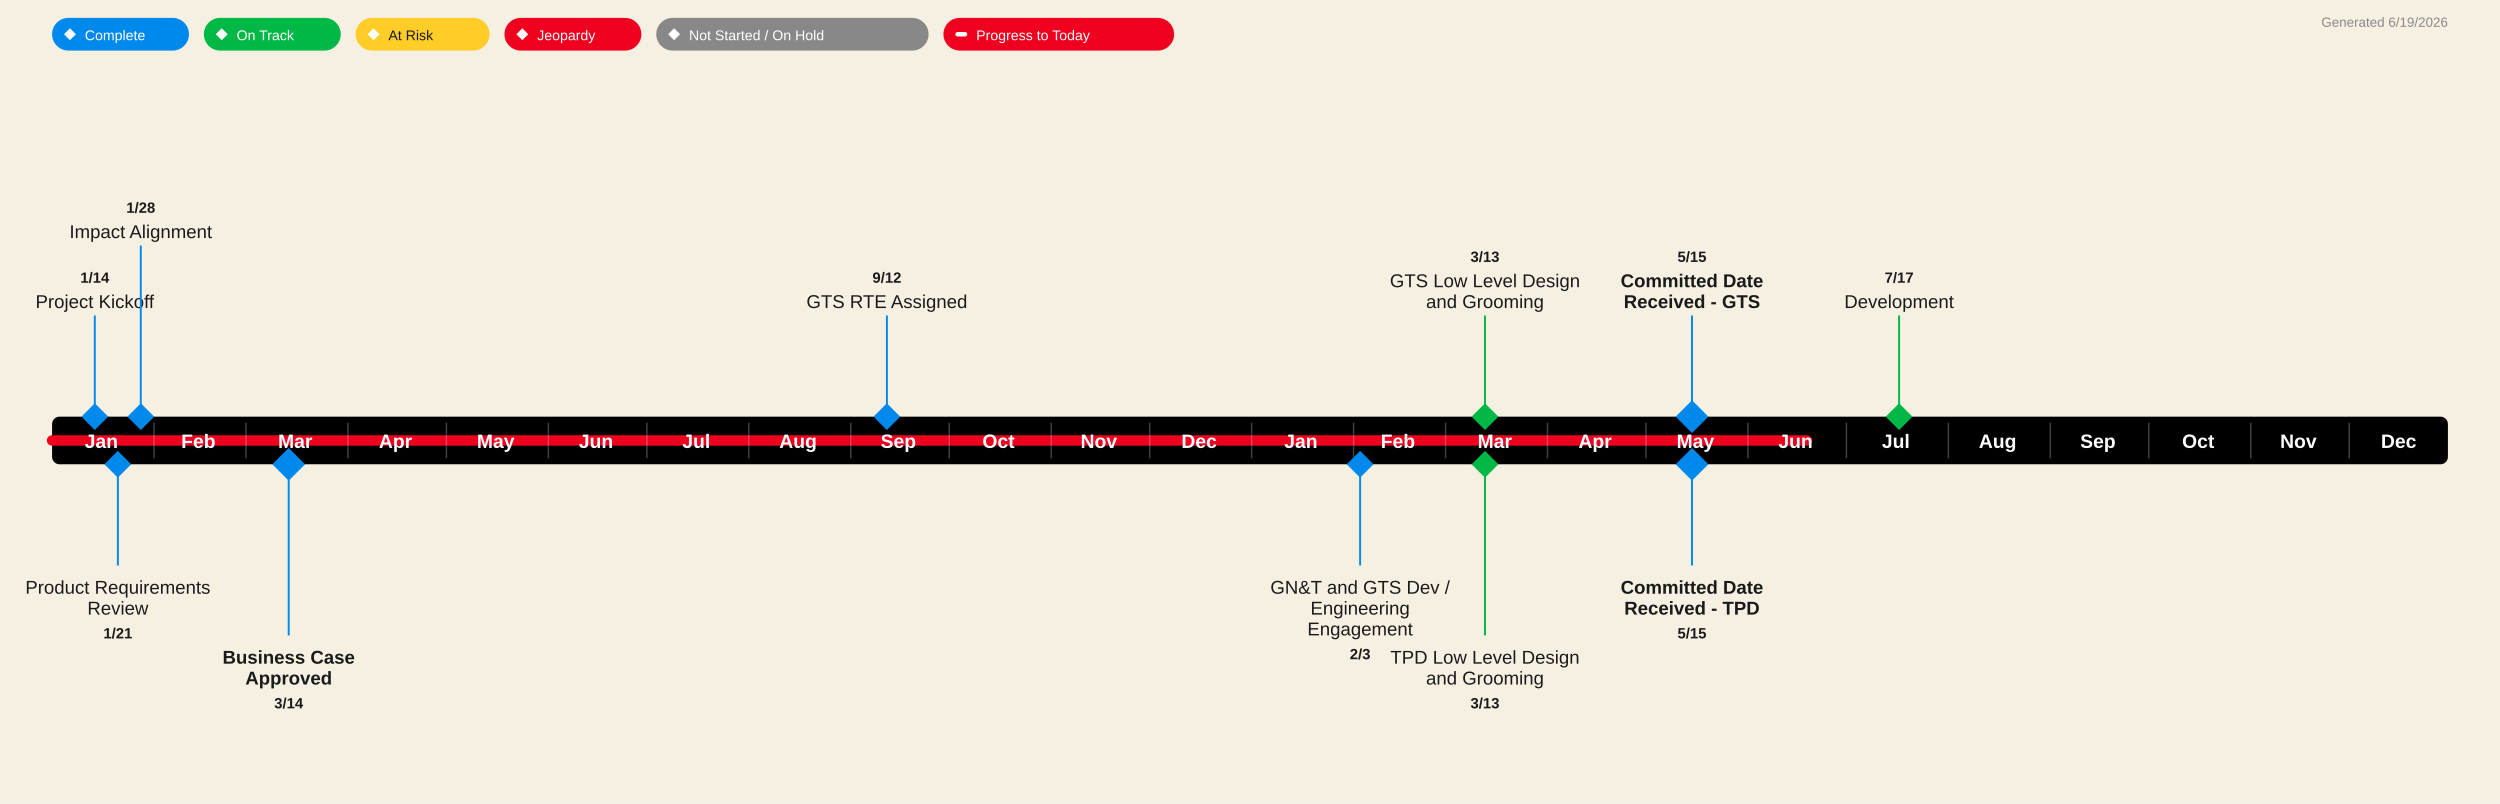
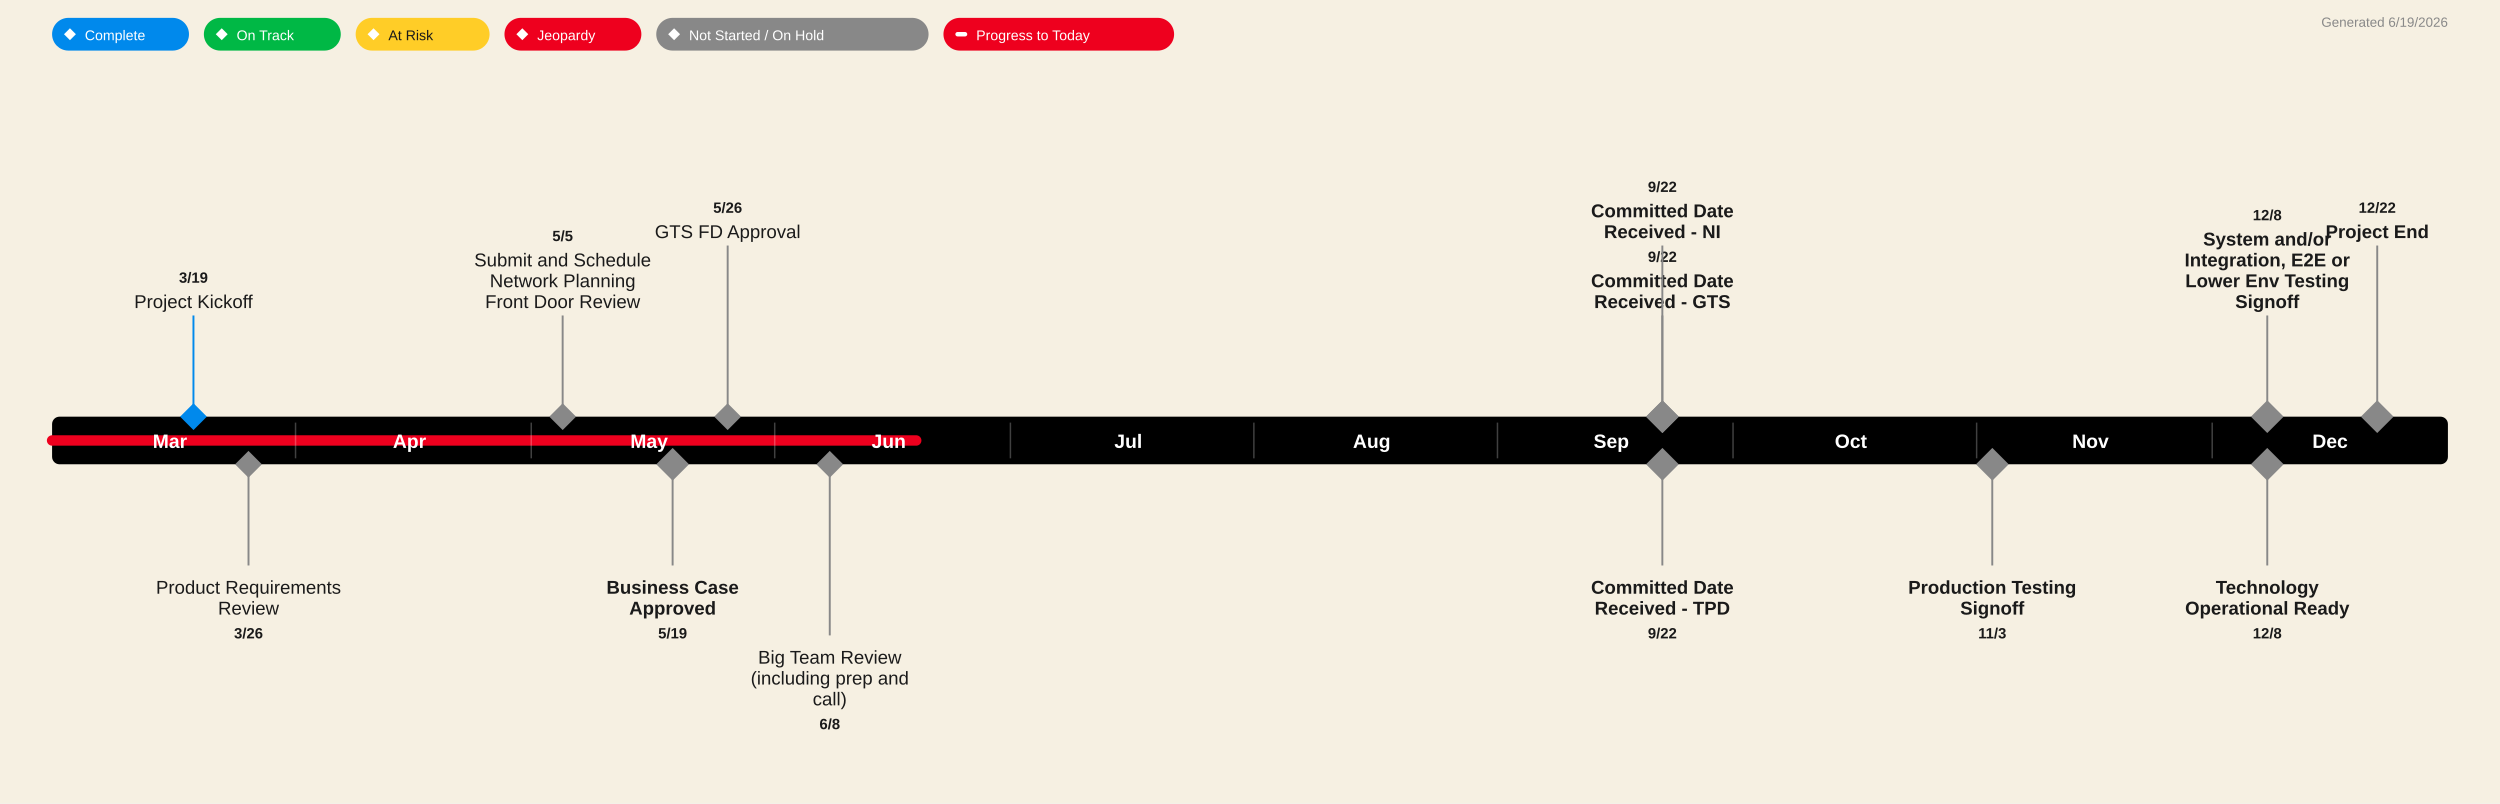
<svg xmlns="http://www.w3.org/2000/svg" width="1680" height="540" viewBox="0 0 1680 540">
  <rect width="1680" height="540" fill="#F6F0E2" />
  <text x="1645.0" y="18.0" text-anchor="end" font-size="9" font-weight="normal" fill="#888888" font-family="Calibri,Arial,sans-serif">Generated 6/19/2026</text>
  <rect x="35" y="280" width="1610" height="32" fill="#000000" rx="5" />
-   <line x1="35" y1="296.0" x2="1214.3" y2="296.0" stroke="#EE001E" stroke-width="7" stroke-linecap="round" />
-   <text x="68.1" y="301.0" text-anchor="middle" font-size="13" font-weight="bold" fill="#ffffff" font-family="Calibri,Arial,sans-serif">Jan</text>
-   <line x1="103.5" y1="284" x2="103.5" y2="308" stroke="rgba(255,255,255,0.25)" stroke-width="1" />
-   <text x="133.3" y="301.0" text-anchor="middle" font-size="13" font-weight="bold" fill="#ffffff" font-family="Calibri,Arial,sans-serif">Feb</text>
-   <line x1="165.3" y1="284" x2="165.3" y2="308" stroke="rgba(255,255,255,0.25)" stroke-width="1" />
-   <text x="198.4" y="301.0" text-anchor="middle" font-size="13" font-weight="bold" fill="#ffffff" font-family="Calibri,Arial,sans-serif">Mar</text>
-   <line x1="233.8" y1="284" x2="233.8" y2="308" stroke="rgba(255,255,255,0.25)" stroke-width="1" />
-   <text x="265.8" y="301.0" text-anchor="middle" font-size="13" font-weight="bold" fill="#ffffff" font-family="Calibri,Arial,sans-serif">Apr</text>
-   <line x1="300.0" y1="284" x2="300.0" y2="308" stroke="rgba(255,255,255,0.25)" stroke-width="1" />
-   <text x="333.1" y="301.0" text-anchor="middle" font-size="13" font-weight="bold" fill="#ffffff" font-family="Calibri,Arial,sans-serif">May</text>
-   <line x1="368.5" y1="284" x2="368.5" y2="308" stroke="rgba(255,255,255,0.25)" stroke-width="1" />
-   <text x="400.5" y="301.0" text-anchor="middle" font-size="13" font-weight="bold" fill="#ffffff" font-family="Calibri,Arial,sans-serif">Jun</text>
-   <line x1="434.7" y1="284" x2="434.7" y2="308" stroke="rgba(255,255,255,0.25)" stroke-width="1" />
-   <text x="467.9" y="301.0" text-anchor="middle" font-size="13" font-weight="bold" fill="#ffffff" font-family="Calibri,Arial,sans-serif">Jul</text>
-   <line x1="503.2" y1="284" x2="503.2" y2="308" stroke="rgba(255,255,255,0.25)" stroke-width="1" />
-   <text x="536.3" y="301.0" text-anchor="middle" font-size="13" font-weight="bold" fill="#ffffff" font-family="Calibri,Arial,sans-serif">Aug</text>
-   <line x1="571.7" y1="284" x2="571.7" y2="308" stroke="rgba(255,255,255,0.25)" stroke-width="1" />
-   <text x="603.7" y="301.0" text-anchor="middle" font-size="13" font-weight="bold" fill="#ffffff" font-family="Calibri,Arial,sans-serif">Sep</text>
-   <line x1="637.9" y1="284" x2="637.9" y2="308" stroke="rgba(255,255,255,0.25)" stroke-width="1" />
-   <text x="671.0" y="301.0" text-anchor="middle" font-size="13" font-weight="bold" fill="#ffffff" font-family="Calibri,Arial,sans-serif">Oct</text>
-   <line x1="706.4" y1="284" x2="706.4" y2="308" stroke="rgba(255,255,255,0.25)" stroke-width="1" />
-   <text x="738.4" y="301.0" text-anchor="middle" font-size="13" font-weight="bold" fill="#ffffff" font-family="Calibri,Arial,sans-serif">Nov</text>
-   <line x1="772.6" y1="284" x2="772.6" y2="308" stroke="rgba(255,255,255,0.25)" stroke-width="1" />
-   <text x="805.8" y="301.0" text-anchor="middle" font-size="13" font-weight="bold" fill="#ffffff" font-family="Calibri,Arial,sans-serif">Dec</text>
-   <line x1="841.1" y1="284" x2="841.1" y2="308" stroke="rgba(255,255,255,0.25)" stroke-width="1" />
-   <text x="874.2" y="301.0" text-anchor="middle" font-size="13" font-weight="bold" fill="#ffffff" font-family="Calibri,Arial,sans-serif">Jan</text>
-   <line x1="909.6" y1="284" x2="909.6" y2="308" stroke="rgba(255,255,255,0.25)" stroke-width="1" />
-   <text x="939.4" y="301.0" text-anchor="middle" font-size="13" font-weight="bold" fill="#ffffff" font-family="Calibri,Arial,sans-serif">Feb</text>
-   <line x1="971.4" y1="284" x2="971.4" y2="308" stroke="rgba(255,255,255,0.25)" stroke-width="1" />
-   <text x="1004.5" y="301.0" text-anchor="middle" font-size="13" font-weight="bold" fill="#ffffff" font-family="Calibri,Arial,sans-serif">Mar</text>
-   <line x1="1039.9" y1="284" x2="1039.9" y2="308" stroke="rgba(255,255,255,0.25)" stroke-width="1" />
-   <text x="1071.9" y="301.0" text-anchor="middle" font-size="13" font-weight="bold" fill="#ffffff" font-family="Calibri,Arial,sans-serif">Apr</text>
-   <line x1="1106.1" y1="284" x2="1106.1" y2="308" stroke="rgba(255,255,255,0.25)" stroke-width="1" />
-   <text x="1139.3" y="301.0" text-anchor="middle" font-size="13" font-weight="bold" fill="#ffffff" font-family="Calibri,Arial,sans-serif">May</text>
-   <line x1="1174.6" y1="284" x2="1174.6" y2="308" stroke="rgba(255,255,255,0.25)" stroke-width="1" />
-   <text x="1206.6" y="301.0" text-anchor="middle" font-size="13" font-weight="bold" fill="#ffffff" font-family="Calibri,Arial,sans-serif">Jun</text>
-   <line x1="1240.8" y1="284" x2="1240.8" y2="308" stroke="rgba(255,255,255,0.25)" stroke-width="1" />
-   <text x="1274.0" y="301.0" text-anchor="middle" font-size="13" font-weight="bold" fill="#ffffff" font-family="Calibri,Arial,sans-serif">Jul</text>
-   <line x1="1309.3" y1="284" x2="1309.3" y2="308" stroke="rgba(255,255,255,0.25)" stroke-width="1" />
-   <text x="1342.4" y="301.0" text-anchor="middle" font-size="13" font-weight="bold" fill="#ffffff" font-family="Calibri,Arial,sans-serif">Aug</text>
-   <line x1="1377.8" y1="284" x2="1377.8" y2="308" stroke="rgba(255,255,255,0.25)" stroke-width="1" />
-   <text x="1409.8" y="301.0" text-anchor="middle" font-size="13" font-weight="bold" fill="#ffffff" font-family="Calibri,Arial,sans-serif">Sep</text>
-   <line x1="1444.0" y1="284" x2="1444.0" y2="308" stroke="rgba(255,255,255,0.25)" stroke-width="1" />
-   <text x="1477.2" y="301.0" text-anchor="middle" font-size="13" font-weight="bold" fill="#ffffff" font-family="Calibri,Arial,sans-serif">Oct</text>
-   <line x1="1512.5" y1="284" x2="1512.5" y2="308" stroke="rgba(255,255,255,0.25)" stroke-width="1" />
-   <text x="1544.5" y="301.0" text-anchor="middle" font-size="13" font-weight="bold" fill="#ffffff" font-family="Calibri,Arial,sans-serif">Nov</text>
-   <line x1="1578.7" y1="284" x2="1578.7" y2="308" stroke="rgba(255,255,255,0.25)" stroke-width="1" />
-   <text x="1611.9" y="301.0" text-anchor="middle" font-size="13" font-weight="bold" fill="#ffffff" font-family="Calibri,Arial,sans-serif">Dec</text>
-   <line x1="63.7" y1="280" x2="63.7" y2="212" stroke="#0089EC" stroke-width="1.3" />
-   <polygon points="63.711,271 72.711,280 63.711,289 54.711,280" fill="#0089EC" />
-   <text x="63.7" y="207.0" text-anchor="middle" font-size="12.5" font-weight="normal" fill="#1a1a1a" font-family="Calibri,Arial,sans-serif">Project Kickoff</text>
-   <text x="63.7" y="190.0" text-anchor="middle" font-size="10" font-weight="bold" fill="#1a1a1a" font-family="Calibri,Arial,sans-serif">1/14</text>
-   <line x1="79.2" y1="312" x2="79.2" y2="380" stroke="#0089EC" stroke-width="1.3" />
-   <polygon points="79.17,303 88.17,312 79.17,321 70.17,312" fill="#0089EC" />
-   <text x="79.2" y="399.0" text-anchor="middle" font-size="12.5" font-weight="normal" fill="#1a1a1a" font-family="Calibri,Arial,sans-serif">Product Requirements</text>
-   <text x="79.2" y="413.0" text-anchor="middle" font-size="12.5" font-weight="normal" fill="#1a1a1a" font-family="Calibri,Arial,sans-serif">Review</text>
-   <text x="79.2" y="429.0" text-anchor="middle" font-size="10" font-weight="bold" fill="#1a1a1a" font-family="Calibri,Arial,sans-serif">1/21</text>
-   <line x1="94.6" y1="280" x2="94.6" y2="165" stroke="#0089EC" stroke-width="1.3" />
-   <polygon points="94.63,271 103.63,280 94.63,289 85.63,280" fill="#0089EC" />
-   <text x="94.6" y="160.0" text-anchor="middle" font-size="12.5" font-weight="normal" fill="#1a1a1a" font-family="Calibri,Arial,sans-serif">Impact Alignment</text>
-   <text x="94.6" y="143.0" text-anchor="middle" font-size="10" font-weight="bold" fill="#1a1a1a" font-family="Calibri,Arial,sans-serif">1/28</text>
-   <line x1="194.0" y1="312" x2="194.0" y2="427" stroke="#0089EC" stroke-width="1.3" />
-   <polygon points="194.012,301 205.012,312 194.012,323 183.012,312" fill="#0089EC" />
-   <text x="194.0" y="446.0" text-anchor="middle" font-size="12.5" font-weight="bold" fill="#1a1a1a" font-family="Calibri,Arial,sans-serif">Business Case</text>
-   <text x="194.0" y="460.0" text-anchor="middle" font-size="12.5" font-weight="bold" fill="#1a1a1a" font-family="Calibri,Arial,sans-serif">Approved</text>
-   <text x="194.0" y="476.0" text-anchor="middle" font-size="10" font-weight="bold" fill="#1a1a1a" font-family="Calibri,Arial,sans-serif">3/14</text>
-   <line x1="596.0" y1="280" x2="596.0" y2="212" stroke="#0089EC" stroke-width="1.3" />
-   <polygon points="595.96,271 604.96,280 595.96,289 586.96,280" fill="#0089EC" />
-   <text x="596.0" y="207.0" text-anchor="middle" font-size="12.5" font-weight="normal" fill="#1a1a1a" font-family="Calibri,Arial,sans-serif">GTS RTE Assigned</text>
-   <text x="596.0" y="190.0" text-anchor="middle" font-size="10" font-weight="bold" fill="#1a1a1a" font-family="Calibri,Arial,sans-serif">9/12</text>
-   <line x1="914.0" y1="312" x2="914.0" y2="380" stroke="#0089EC" stroke-width="1.3" />
-   <polygon points="913.985,303 922.985,312 913.985,321 904.985,312" fill="#0089EC" />
-   <text x="914.0" y="399.0" text-anchor="middle" font-size="12.5" font-weight="normal" fill="#1a1a1a" font-family="Calibri,Arial,sans-serif">GN&amp;T and GTS Dev /</text>
-   <text x="914.0" y="413.0" text-anchor="middle" font-size="12.5" font-weight="normal" fill="#1a1a1a" font-family="Calibri,Arial,sans-serif">Engineering</text>
-   <text x="914.0" y="427.0" text-anchor="middle" font-size="12.5" font-weight="normal" fill="#1a1a1a" font-family="Calibri,Arial,sans-serif">Engagement</text>
-   <text x="914.0" y="443.0" text-anchor="middle" font-size="10" font-weight="bold" fill="#1a1a1a" font-family="Calibri,Arial,sans-serif">2/3</text>
-   <line x1="997.9" y1="280" x2="997.9" y2="212" stroke="#00B845" stroke-width="1.3" />
-   <polygon points="997.908,271 1006.908,280 997.908,289 988.908,280" fill="#00B845" />
-   <text x="997.9" y="193.0" text-anchor="middle" font-size="12.5" font-weight="normal" fill="#1a1a1a" font-family="Calibri,Arial,sans-serif">GTS Low Level Design</text>
-   <text x="997.9" y="207.0" text-anchor="middle" font-size="12.5" font-weight="normal" fill="#1a1a1a" font-family="Calibri,Arial,sans-serif">and Grooming</text>
-   <text x="997.9" y="176.0" text-anchor="middle" font-size="10" font-weight="bold" fill="#1a1a1a" font-family="Calibri,Arial,sans-serif">3/13</text>
-   <line x1="997.9" y1="312" x2="997.9" y2="427" stroke="#00B845" stroke-width="1.3" />
-   <polygon points="997.908,303 1006.908,312 997.908,321 988.908,312" fill="#00B845" />
-   <text x="997.9" y="446.0" text-anchor="middle" font-size="12.5" font-weight="normal" fill="#1a1a1a" font-family="Calibri,Arial,sans-serif">TPD Low Level Design</text>
-   <text x="997.9" y="460.0" text-anchor="middle" font-size="12.5" font-weight="normal" fill="#1a1a1a" font-family="Calibri,Arial,sans-serif">and Grooming</text>
-   <text x="997.9" y="476.0" text-anchor="middle" font-size="10" font-weight="bold" fill="#1a1a1a" font-family="Calibri,Arial,sans-serif">3/13</text>
-   <line x1="1137.0" y1="280" x2="1137.0" y2="212" stroke="#0089EC" stroke-width="1.3" />
-   <polygon points="1137.044,269 1148.044,280 1137.044,291 1126.044,280" fill="#0089EC" />
-   <text x="1137.0" y="193.0" text-anchor="middle" font-size="12.5" font-weight="bold" fill="#1a1a1a" font-family="Calibri,Arial,sans-serif">Committed Date</text>
-   <text x="1137.0" y="207.0" text-anchor="middle" font-size="12.5" font-weight="bold" fill="#1a1a1a" font-family="Calibri,Arial,sans-serif">Received - GTS</text>
-   <text x="1137.0" y="176.0" text-anchor="middle" font-size="10" font-weight="bold" fill="#1a1a1a" font-family="Calibri,Arial,sans-serif">5/15</text>
-   <line x1="1137.0" y1="312" x2="1137.0" y2="380" stroke="#0089EC" stroke-width="1.3" />
-   <polygon points="1137.044,301 1148.044,312 1137.044,323 1126.044,312" fill="#0089EC" />
-   <text x="1137.0" y="399.0" text-anchor="middle" font-size="12.5" font-weight="bold" fill="#1a1a1a" font-family="Calibri,Arial,sans-serif">Committed Date</text>
-   <text x="1137.0" y="413.0" text-anchor="middle" font-size="12.5" font-weight="bold" fill="#1a1a1a" font-family="Calibri,Arial,sans-serif">Received - TPD</text>
-   <text x="1137.0" y="429.0" text-anchor="middle" font-size="10" font-weight="bold" fill="#1a1a1a" font-family="Calibri,Arial,sans-serif">5/15</text>
-   <line x1="1276.2" y1="280" x2="1276.2" y2="212" stroke="#00B845" stroke-width="1.3" />
-   <polygon points="1276.18,271 1285.18,280 1276.18,289 1267.18,280" fill="#00B845" />
-   <text x="1276.2" y="207.0" text-anchor="middle" font-size="12.5" font-weight="normal" fill="#1a1a1a" font-family="Calibri,Arial,sans-serif">Development</text>
-   <text x="1276.2" y="190.0" text-anchor="middle" font-size="10" font-weight="bold" fill="#1a1a1a" font-family="Calibri,Arial,sans-serif">7/17</text>
+   <line x1="35" y1="296.0" x2="615.7" y2="296.0" stroke="#EE001E" stroke-width="7" stroke-linecap="round" />
+   <text x="114.2" y="301.0" text-anchor="middle" font-size="13" font-weight="bold" fill="#ffffff" font-family="Calibri,Arial,sans-serif">Mar</text>
+   <line x1="198.6" y1="284" x2="198.6" y2="308" stroke="rgba(255,255,255,0.25)" stroke-width="1" />
+   <text x="275.2" y="301.0" text-anchor="middle" font-size="13" font-weight="bold" fill="#ffffff" font-family="Calibri,Arial,sans-serif">Apr</text>
+   <line x1="357.0" y1="284" x2="357.0" y2="308" stroke="rgba(255,255,255,0.25)" stroke-width="1" />
+   <text x="436.2" y="301.0" text-anchor="middle" font-size="13" font-weight="bold" fill="#ffffff" font-family="Calibri,Arial,sans-serif">May</text>
+   <line x1="520.6" y1="284" x2="520.6" y2="308" stroke="rgba(255,255,255,0.25)" stroke-width="1" />
+   <text x="597.2" y="301.0" text-anchor="middle" font-size="13" font-weight="bold" fill="#ffffff" font-family="Calibri,Arial,sans-serif">Jun</text>
+   <line x1="679.0" y1="284" x2="679.0" y2="308" stroke="rgba(255,255,255,0.25)" stroke-width="1" />
+   <text x="758.2" y="301.0" text-anchor="middle" font-size="13" font-weight="bold" fill="#ffffff" font-family="Calibri,Arial,sans-serif">Jul</text>
+   <line x1="842.6" y1="284" x2="842.6" y2="308" stroke="rgba(255,255,255,0.25)" stroke-width="1" />
+   <text x="921.8" y="301.0" text-anchor="middle" font-size="13" font-weight="bold" fill="#ffffff" font-family="Calibri,Arial,sans-serif">Aug</text>
+   <line x1="1006.3" y1="284" x2="1006.3" y2="308" stroke="rgba(255,255,255,0.25)" stroke-width="1" />
+   <text x="1082.8" y="301.0" text-anchor="middle" font-size="13" font-weight="bold" fill="#ffffff" font-family="Calibri,Arial,sans-serif">Sep</text>
+   <line x1="1164.6" y1="284" x2="1164.6" y2="308" stroke="rgba(255,255,255,0.25)" stroke-width="1" />
+   <text x="1243.8" y="301.0" text-anchor="middle" font-size="13" font-weight="bold" fill="#ffffff" font-family="Calibri,Arial,sans-serif">Oct</text>
+   <line x1="1328.3" y1="284" x2="1328.3" y2="308" stroke="rgba(255,255,255,0.25)" stroke-width="1" />
+   <text x="1404.8" y="301.0" text-anchor="middle" font-size="13" font-weight="bold" fill="#ffffff" font-family="Calibri,Arial,sans-serif">Nov</text>
+   <line x1="1486.6" y1="284" x2="1486.6" y2="308" stroke="rgba(255,255,255,0.25)" stroke-width="1" />
+   <text x="1565.8" y="301.0" text-anchor="middle" font-size="13" font-weight="bold" fill="#ffffff" font-family="Calibri,Arial,sans-serif">Dec</text>
+   <line x1="130.0" y1="280" x2="130.0" y2="212" stroke="#0089EC" stroke-width="1.3" />
+   <polygon points="130.016,271 139.016,280 130.016,289 121.016,280" fill="#0089EC" />
+   <text x="130.0" y="207.0" text-anchor="middle" font-size="12.5" font-weight="normal" fill="#1a1a1a" font-family="Calibri,Arial,sans-serif">Project Kickoff</text>
+   <text x="130.0" y="190.0" text-anchor="middle" font-size="10" font-weight="bold" fill="#1a1a1a" font-family="Calibri,Arial,sans-serif">3/19</text>
+   <line x1="167.0" y1="312" x2="167.0" y2="380" stroke="#888888" stroke-width="1.3" />
+   <polygon points="166.967,303 175.967,312 166.967,321 157.967,312" fill="#888888" />
+   <text x="167.0" y="399.0" text-anchor="middle" font-size="12.5" font-weight="normal" fill="#1a1a1a" font-family="Calibri,Arial,sans-serif">Product Requirements</text>
+   <text x="167.0" y="413.0" text-anchor="middle" font-size="12.5" font-weight="normal" fill="#1a1a1a" font-family="Calibri,Arial,sans-serif">Review</text>
+   <text x="167.0" y="429.0" text-anchor="middle" font-size="10" font-weight="bold" fill="#1a1a1a" font-family="Calibri,Arial,sans-serif">3/26</text>
+   <line x1="378.1" y1="280" x2="378.1" y2="212" stroke="#888888" stroke-width="1.3" />
+   <polygon points="378.115,271 387.115,280 378.115,289 369.115,280" fill="#888888" />
+   <text x="378.1" y="179.0" text-anchor="middle" font-size="12.5" font-weight="normal" fill="#1a1a1a" font-family="Calibri,Arial,sans-serif">Submit and Schedule</text>
+   <text x="378.1" y="193.0" text-anchor="middle" font-size="12.5" font-weight="normal" fill="#1a1a1a" font-family="Calibri,Arial,sans-serif">Network Planning</text>
+   <text x="378.1" y="207.0" text-anchor="middle" font-size="12.5" font-weight="normal" fill="#1a1a1a" font-family="Calibri,Arial,sans-serif">Front Door Review</text>
+   <text x="378.1" y="162.0" text-anchor="middle" font-size="10" font-weight="bold" fill="#1a1a1a" font-family="Calibri,Arial,sans-serif">5/5</text>
+   <line x1="452.0" y1="312" x2="452.0" y2="380" stroke="#888888" stroke-width="1.3" />
+   <polygon points="452.016,301 463.016,312 452.016,323 441.016,312" fill="#888888" />
+   <text x="452.0" y="399.0" text-anchor="middle" font-size="12.5" font-weight="bold" fill="#1a1a1a" font-family="Calibri,Arial,sans-serif">Business Case</text>
+   <text x="452.0" y="413.0" text-anchor="middle" font-size="12.5" font-weight="bold" fill="#1a1a1a" font-family="Calibri,Arial,sans-serif">Approved</text>
+   <text x="452.0" y="429.0" text-anchor="middle" font-size="10" font-weight="bold" fill="#1a1a1a" font-family="Calibri,Arial,sans-serif">5/19</text>
+   <line x1="489.0" y1="280" x2="489.0" y2="165" stroke="#888888" stroke-width="1.3" />
+   <polygon points="488.967,271 497.967,280 488.967,289 479.967,280" fill="#888888" />
+   <text x="489.0" y="160.0" text-anchor="middle" font-size="12.5" font-weight="normal" fill="#1a1a1a" font-family="Calibri,Arial,sans-serif">GTS FD Approval</text>
+   <text x="489.0" y="143.0" text-anchor="middle" font-size="10" font-weight="bold" fill="#1a1a1a" font-family="Calibri,Arial,sans-serif">5/26</text>
+   <line x1="557.6" y1="312" x2="557.6" y2="427" stroke="#888888" stroke-width="1.3" />
+   <polygon points="557.59,303 566.59,312 557.59,321 548.59,312" fill="#888888" />
+   <text x="557.6" y="446.0" text-anchor="middle" font-size="12.5" font-weight="normal" fill="#1a1a1a" font-family="Calibri,Arial,sans-serif">Big Team Review</text>
+   <text x="557.6" y="460.0" text-anchor="middle" font-size="12.5" font-weight="normal" fill="#1a1a1a" font-family="Calibri,Arial,sans-serif">(including prep and</text>
+   <text x="557.6" y="474.0" text-anchor="middle" font-size="12.5" font-weight="normal" fill="#1a1a1a" font-family="Calibri,Arial,sans-serif">call)</text>
+   <text x="557.6" y="490.0" text-anchor="middle" font-size="10" font-weight="bold" fill="#1a1a1a" font-family="Calibri,Arial,sans-serif">6/8</text>
+   <line x1="1117.1" y1="280" x2="1117.1" y2="212" stroke="#888888" stroke-width="1.3" />
+   <polygon points="1117.131,269 1128.131,280 1117.131,291 1106.131,280" fill="#888888" />
+   <text x="1117.1" y="193.0" text-anchor="middle" font-size="12.5" font-weight="bold" fill="#1a1a1a" font-family="Calibri,Arial,sans-serif">Committed Date</text>
+   <text x="1117.1" y="207.0" text-anchor="middle" font-size="12.5" font-weight="bold" fill="#1a1a1a" font-family="Calibri,Arial,sans-serif">Received - GTS</text>
+   <text x="1117.1" y="176.0" text-anchor="middle" font-size="10" font-weight="bold" fill="#1a1a1a" font-family="Calibri,Arial,sans-serif">9/22</text>
+   <line x1="1117.1" y1="312" x2="1117.1" y2="380" stroke="#888888" stroke-width="1.3" />
+   <polygon points="1117.131,301 1128.131,312 1117.131,323 1106.131,312" fill="#888888" />
+   <text x="1117.1" y="399.0" text-anchor="middle" font-size="12.5" font-weight="bold" fill="#1a1a1a" font-family="Calibri,Arial,sans-serif">Committed Date</text>
+   <text x="1117.1" y="413.0" text-anchor="middle" font-size="12.5" font-weight="bold" fill="#1a1a1a" font-family="Calibri,Arial,sans-serif">Received - TPD</text>
+   <text x="1117.1" y="429.0" text-anchor="middle" font-size="10" font-weight="bold" fill="#1a1a1a" font-family="Calibri,Arial,sans-serif">9/22</text>
+   <line x1="1117.1" y1="280" x2="1117.1" y2="165" stroke="#888888" stroke-width="1.3" />
+   <polygon points="1117.131,269 1128.131,280 1117.131,291 1106.131,280" fill="#888888" />
+   <text x="1117.1" y="146.0" text-anchor="middle" font-size="12.5" font-weight="bold" fill="#1a1a1a" font-family="Calibri,Arial,sans-serif">Committed Date</text>
+   <text x="1117.1" y="160.0" text-anchor="middle" font-size="12.5" font-weight="bold" fill="#1a1a1a" font-family="Calibri,Arial,sans-serif">Received - NI</text>
+   <text x="1117.1" y="129.0" text-anchor="middle" font-size="10" font-weight="bold" fill="#1a1a1a" font-family="Calibri,Arial,sans-serif">9/22</text>
+   <line x1="1338.8" y1="312" x2="1338.8" y2="380" stroke="#888888" stroke-width="1.3" />
+   <polygon points="1338.836,301 1349.836,312 1338.836,323 1327.836,312" fill="#888888" />
+   <text x="1338.8" y="399.0" text-anchor="middle" font-size="12.5" font-weight="bold" fill="#1a1a1a" font-family="Calibri,Arial,sans-serif">Production Testing</text>
+   <text x="1338.8" y="413.0" text-anchor="middle" font-size="12.5" font-weight="bold" fill="#1a1a1a" font-family="Calibri,Arial,sans-serif">Signoff</text>
+   <text x="1338.8" y="429.0" text-anchor="middle" font-size="10" font-weight="bold" fill="#1a1a1a" font-family="Calibri,Arial,sans-serif">11/3</text>
+   <line x1="1523.6" y1="280" x2="1523.6" y2="212" stroke="#888888" stroke-width="1.3" />
+   <polygon points="1523.59,269 1534.59,280 1523.59,291 1512.59,280" fill="#888888" />
+   <text x="1523.6" y="165.0" text-anchor="middle" font-size="12.5" font-weight="bold" fill="#1a1a1a" font-family="Calibri,Arial,sans-serif">System and/or</text>
+   <text x="1523.6" y="179.0" text-anchor="middle" font-size="12.5" font-weight="bold" fill="#1a1a1a" font-family="Calibri,Arial,sans-serif">Integration, E2E or</text>
+   <text x="1523.6" y="193.0" text-anchor="middle" font-size="12.5" font-weight="bold" fill="#1a1a1a" font-family="Calibri,Arial,sans-serif">Lower Env  Testing</text>
+   <text x="1523.6" y="207.0" text-anchor="middle" font-size="12.5" font-weight="bold" fill="#1a1a1a" font-family="Calibri,Arial,sans-serif">Signoff</text>
+   <text x="1523.6" y="148.0" text-anchor="middle" font-size="10" font-weight="bold" fill="#1a1a1a" font-family="Calibri,Arial,sans-serif">12/8</text>
+   <line x1="1523.6" y1="312" x2="1523.6" y2="380" stroke="#888888" stroke-width="1.3" />
+   <polygon points="1523.59,301 1534.59,312 1523.59,323 1512.59,312" fill="#888888" />
+   <text x="1523.6" y="399.0" text-anchor="middle" font-size="12.5" font-weight="bold" fill="#1a1a1a" font-family="Calibri,Arial,sans-serif">Technology</text>
+   <text x="1523.6" y="413.0" text-anchor="middle" font-size="12.5" font-weight="bold" fill="#1a1a1a" font-family="Calibri,Arial,sans-serif">Operational Ready</text>
+   <text x="1523.6" y="429.0" text-anchor="middle" font-size="10" font-weight="bold" fill="#1a1a1a" font-family="Calibri,Arial,sans-serif">12/8</text>
+   <line x1="1597.5" y1="280" x2="1597.5" y2="165" stroke="#888888" stroke-width="1.3" />
+   <polygon points="1597.492,269 1608.492,280 1597.492,291 1586.492,280" fill="#888888" />
+   <text x="1597.5" y="160.0" text-anchor="middle" font-size="12.5" font-weight="bold" fill="#1a1a1a" font-family="Calibri,Arial,sans-serif">Project End</text>
+   <text x="1597.5" y="143.0" text-anchor="middle" font-size="10" font-weight="bold" fill="#1a1a1a" font-family="Calibri,Arial,sans-serif">12/22</text>
  <rect x="35.0" y="12" width="92" height="22" rx="11" fill="#0089EC" />
  <polygon points="47.0,19.0 51.0,23.0 47.0,27.0 43.0,23.0" fill="#ffffff" />
  <text x="57.0" y="27.0" text-anchor="start" font-size="9.5" font-weight="normal" fill="#ffffff" font-family="Calibri,Arial,sans-serif">Complete</text>
  <rect x="137.0" y="12" width="92" height="22" rx="11" fill="#00B845" />
  <polygon points="149.0,19.0 153.0,23.0 149.0,27.0 145.0,23.0" fill="#ffffff" />
  <text x="159.0" y="27.0" text-anchor="start" font-size="9.5" font-weight="normal" fill="#ffffff" font-family="Calibri,Arial,sans-serif">On Track</text>
  <rect x="239.0" y="12" width="90" height="22" rx="11" fill="#FFCD27" />
  <polygon points="251.0,19.0 255.0,23.0 251.0,27.0 247.0,23.0" fill="#ffffff" />
  <text x="261.0" y="27.0" text-anchor="start" font-size="9.5" font-weight="normal" fill="#1a1a1a" font-family="Calibri,Arial,sans-serif">At Risk</text>
  <rect x="339.0" y="12" width="92" height="22" rx="11" fill="#EE001E" />
  <polygon points="351.0,19.0 355.0,23.0 351.0,27.0 347.0,23.0" fill="#ffffff" />
  <text x="361.0" y="27.0" text-anchor="start" font-size="9.5" font-weight="normal" fill="#ffffff" font-family="Calibri,Arial,sans-serif">Jeopardy</text>
  <rect x="441.0" y="12" width="183" height="22" rx="11" fill="#888888" />
  <polygon points="453.0,19.0 457.0,23.0 453.0,27.0 449.0,23.0" fill="#ffffff" />
  <text x="463.0" y="27.0" text-anchor="start" font-size="9.5" font-weight="normal" fill="#ffffff" font-family="Calibri,Arial,sans-serif">Not Started / On Hold</text>
  <rect x="634.0" y="12" width="155" height="22" rx="11" fill="#EE001E" />
  <rect x="642.0" y="21.5" width="8" height="3" rx="1.5" fill="#ffffff" />
  <text x="656.0" y="27.0" text-anchor="start" font-size="9.5" font-weight="normal" fill="#ffffff" font-family="Calibri,Arial,sans-serif">Progress to Today</text>
</svg>
